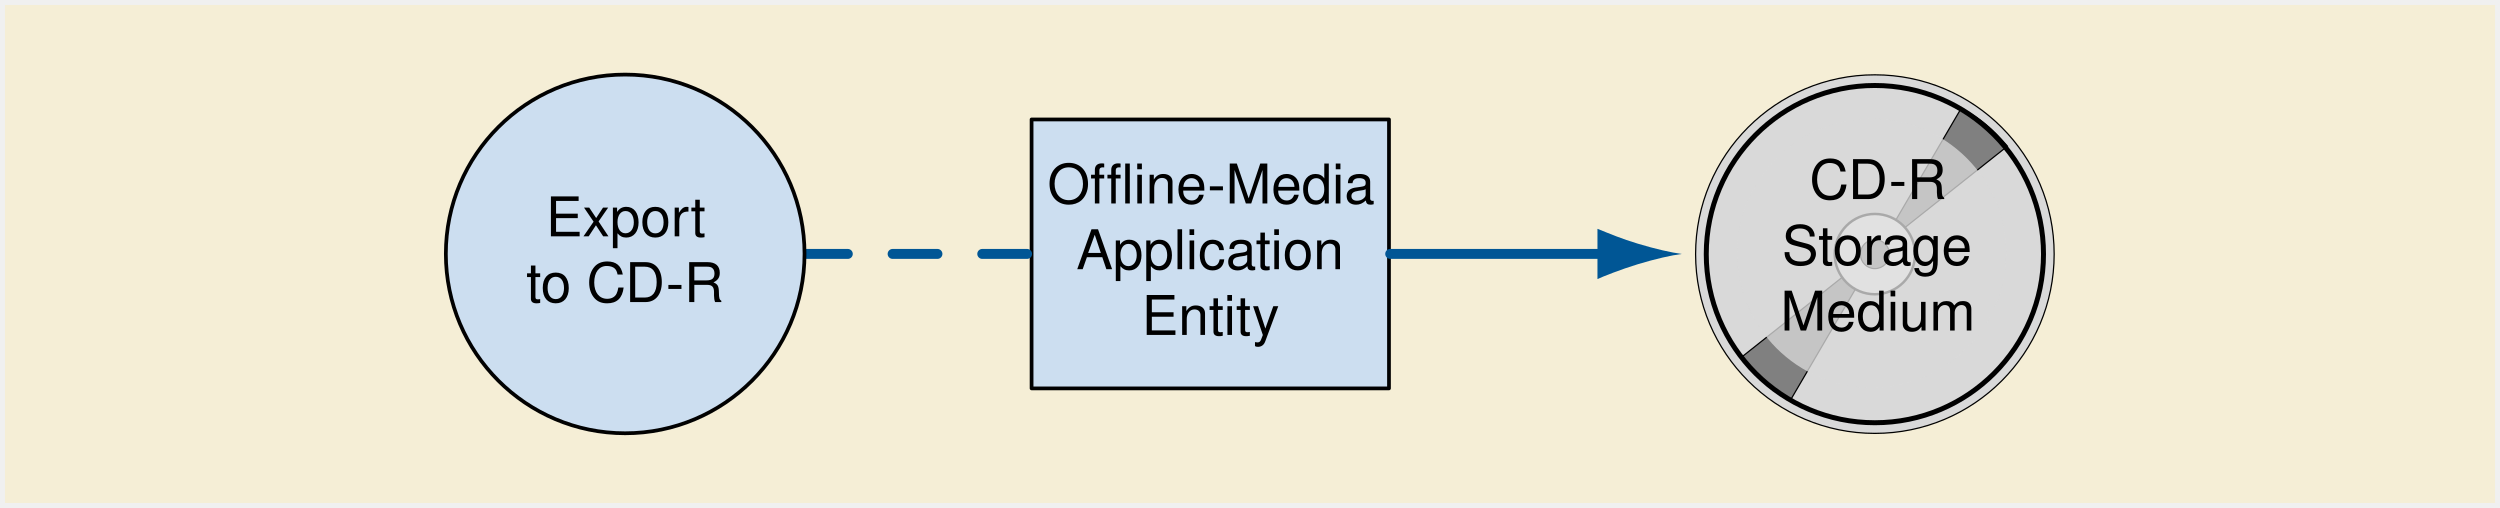
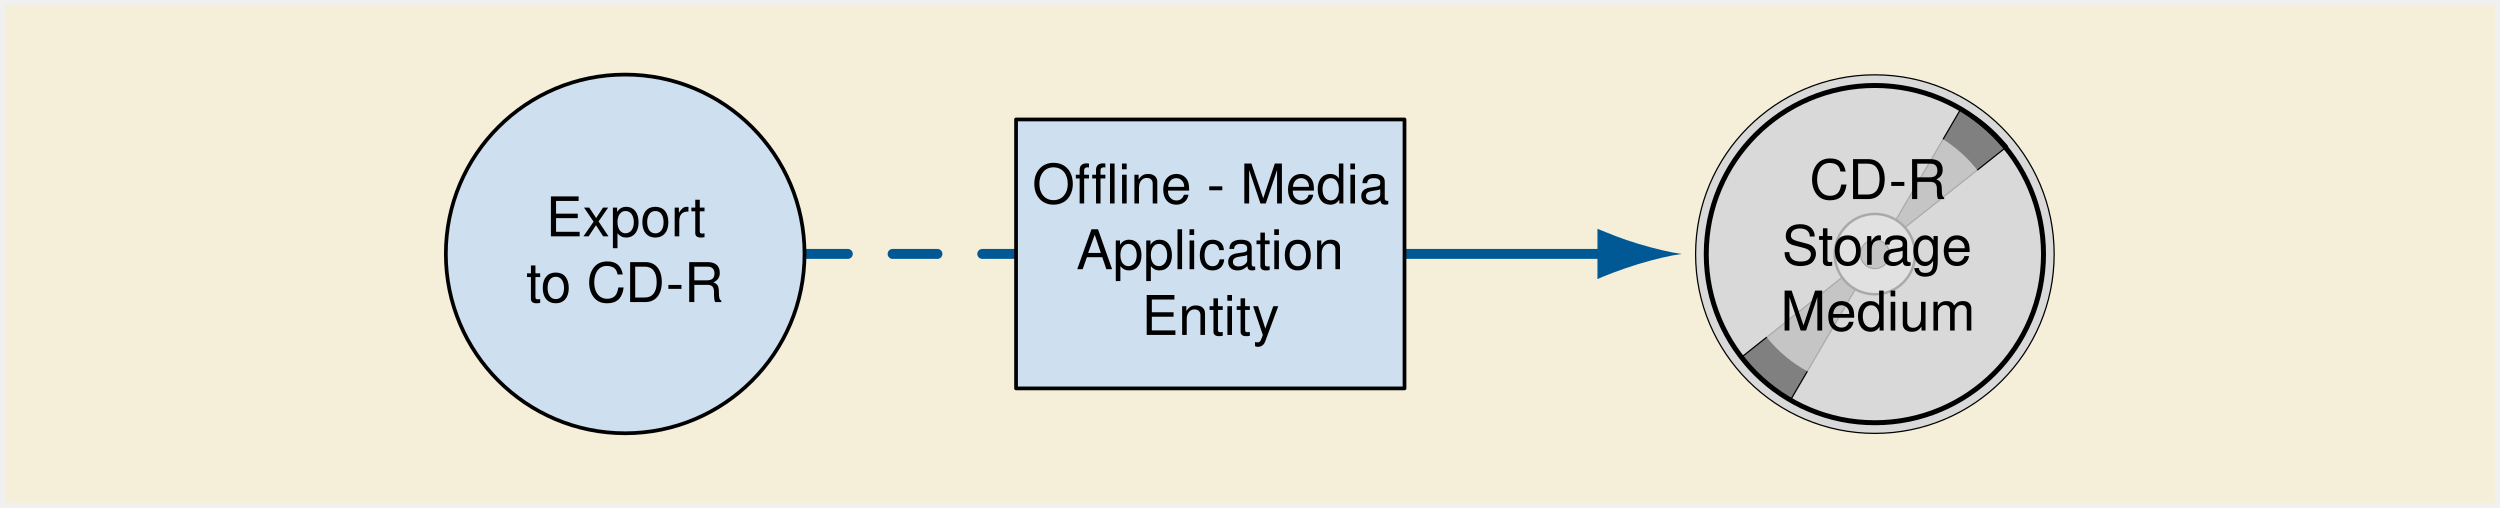
<svg xmlns="http://www.w3.org/2000/svg" version="1.1" id="Layer_1" x="0px" y="0px" width="502px" height="102px" viewBox="0 0 502 102" enable-background="new 0 0 502 102" xml:space="preserve">
  <defs>
    <style type="text/css">
	text {
	  font-family: Helvetica, Verdana, ArialUnicodeMS, san-serif
	}
	</style>
  </defs>
  <g>
   </g>
  <g>
-     <rect x="1" y="1" fill="#F5EED6" width="500" height="100" />
+     <rect x="1" y="1" fill="#F5EED8" width="500" height="100" />
    <g>
-       <rect x="207.141" y="23.986" fill="#CCDEF0" stroke="#010101" stroke-width="0.75" stroke-linecap="round" stroke-linejoin="round" stroke-miterlimit="1" width="71.767" height="54" />
-       <text transform="matrix(1 0 0 1 210.3223 40.853)">
-         <tspan x="0" y="0" font-size="11">Offline-Media</tspan>
-         <tspan x="5.801" y="13.2" font-size="11">Application</tspan>
-         <tspan x="18.952" y="26.4" font-size="11">Entity</tspan>
-       </text>
-       <line fill="#4F8ABE" stroke="#005695" stroke-width="2" stroke-linecap="round" stroke-miterlimit="1" stroke-dasharray="9" x1="161.238" y1="50.986" x2="206.842" y2="50.986" />
-       <path fill="#CCDEF0" stroke="#010101" stroke-width="0.75" stroke-linecap="round" stroke-linejoin="round" stroke-miterlimit="1" d="    M89.526,50.974c0-19.882,16.118-35.999,36-35.999c19.896,0,36.023,16.117,36.023,35.999c0,19.883-16.128,36.025-36.023,36.025    C105.645,86.999,89.526,70.856,89.526,50.974z" />
-       <text transform="matrix(1 0 0 1 109.6401 47.4536)">
+       <line fill="#538DBE" stroke="#005995" stroke-width="2" stroke-linecap="round" stroke-miterlimit="1" stroke-dasharray="9" x1="161.238" y1="50.986" x2="206.842" y2="50.986" />
+       <path fill="#CEDFEF" stroke="#010101" stroke-width="0.75" stroke-linecap="round" stroke-linejoin="round" stroke-miterlimit="1" d="    M89.526,50.974c0-19.882,16.118-35.999,36-35.999c19.896,0,36.023,16.117,36.023,35.999c0,19.883-16.128,36.025-36.023,36.025    C105.645,86.999,89.526,70.856,89.526,50.974z" />
+       <text transform="matrix(1 0 0 1 109.6401 47.4507)">
        <tspan x="0" y="0" font-size="11">Export</tspan>
-         <tspan x="-3.967" y="13.201" font-size="11">to CD-R</tspan>
+         <tspan x="-3.967" y="13.2" font-size="11">to CD-R</tspan>
      </text>
      <g>
-         <line fill="#4F8ABE" stroke="#005695" stroke-width="2" stroke-linecap="round" stroke-miterlimit="1" x1="279.154" y1="50.98" x2="324.154" y2="50.98" />
-         <path fill="#005695" d="M328.879,48.93c-3.307-0.998-5.457-1.918-8.109-2.982v10.088c0.949-0.451,4.803-1.984,8.109-2.982     c3.539-1.07,6.748-1.801,8.828-2.062C335.627,50.73,332.418,49.998,328.879,48.93z" />
+         <line fill="#538DBE" stroke="#005995" stroke-width="2" stroke-linecap="round" stroke-miterlimit="1" x1="279.154" y1="50.98" x2="324.154" y2="50.98" />
+         <path fill="#005995" d="M328.879,48.93c-3.307-0.998-5.457-1.918-8.109-2.982v10.088c0.949-0.451,4.803-1.984,8.109-2.982     c3.539-1.07,6.748-1.801,8.828-2.062C335.627,50.73,332.418,49.998,328.879,48.93z" />
      </g>
      <path fill="#D9D9D9" stroke="#000000" stroke-width="0.25" stroke-miterlimit="3.864" d="M340.477,51.031    c0-19.893,16.111-36.006,35.992-36.006c19.895,0,36.006,16.113,36.006,36.006c0,19.884-16.111,35.994-36.006,35.994    C356.588,87.025,340.477,70.915,340.477,51.031z" />
      <path fill="#808080" stroke="#000000" stroke-width="0.25" stroke-miterlimit="3.864" d="M393.812,21.736    c3.973,2.111,6.369,4.238,9.279,7.619l-53.232,42.238c2.887,3.893,5.484,6.26,9.688,8.721L393.812,21.736z" />
      <path fill="none" stroke="#000000" stroke-miterlimit="3.864" d="M342.617,51.031c0-18.711,15.158-33.865,33.855-33.865    c18.709,0,33.863,15.154,33.863,33.865c0,18.696-15.154,33.854-33.863,33.854C357.775,84.886,342.617,69.728,342.617,51.031z" />
      <path fill="#FFFFFF" stroke="#000000" stroke-width="0.5" stroke-miterlimit="3.864" d="M368.412,51.025    c0-4.454,3.609-8.063,8.059-8.063c4.461,0,8.068,3.609,8.068,8.063s-3.607,8.063-8.068,8.063    C372.021,59.089,368.412,55.479,368.412,51.025z" />
      <path fill="#808080" stroke="#000000" stroke-width="0.25" stroke-miterlimit="3.864" d="M373.562,51.027    c0-1.608,1.307-2.914,2.912-2.914c1.611,0,2.914,1.306,2.914,2.914c0,1.607-1.303,2.91-2.914,2.91    C374.869,53.938,373.562,52.635,373.562,51.027z" />
      <circle opacity="0.78" fill="#D9D9D9" cx="375.83" cy="50.844" r="27" />
-       <text transform="matrix(1 0 0 1 363.3291 39.9741)">
+       <text transform="matrix(1 0 0 1 363.3291 39.9712)">
        <tspan x="0" y="0" font-size="11">CD-R</tspan>
-         <tspan x="-5.517" y="13.2" font-size="11">Storage</tspan>
+         <tspan x="-5.517" y="13.201" font-size="11">Storage</tspan>
        <tspan x="-5.814" y="26.4" font-size="11">Medium</tspan>
+       </text>
+       <rect x="204.024" y="23.986" fill="#CEDFEF" stroke="#010101" stroke-width="0.75" stroke-linecap="round" stroke-linejoin="round" stroke-miterlimit="1" width="78" height="54" />
+       <text transform="matrix(1 0 0 1 207.2656 40.8501)">
+         <tspan x="0" y="0" font-size="11">Offline - Media</tspan>
+         <tspan x="8.857" y="13.201" font-size="11">Application</tspan>
+         <tspan x="22.008" y="26.4" font-size="11">Entity</tspan>
      </text>
    </g>
  </g>
</svg>
